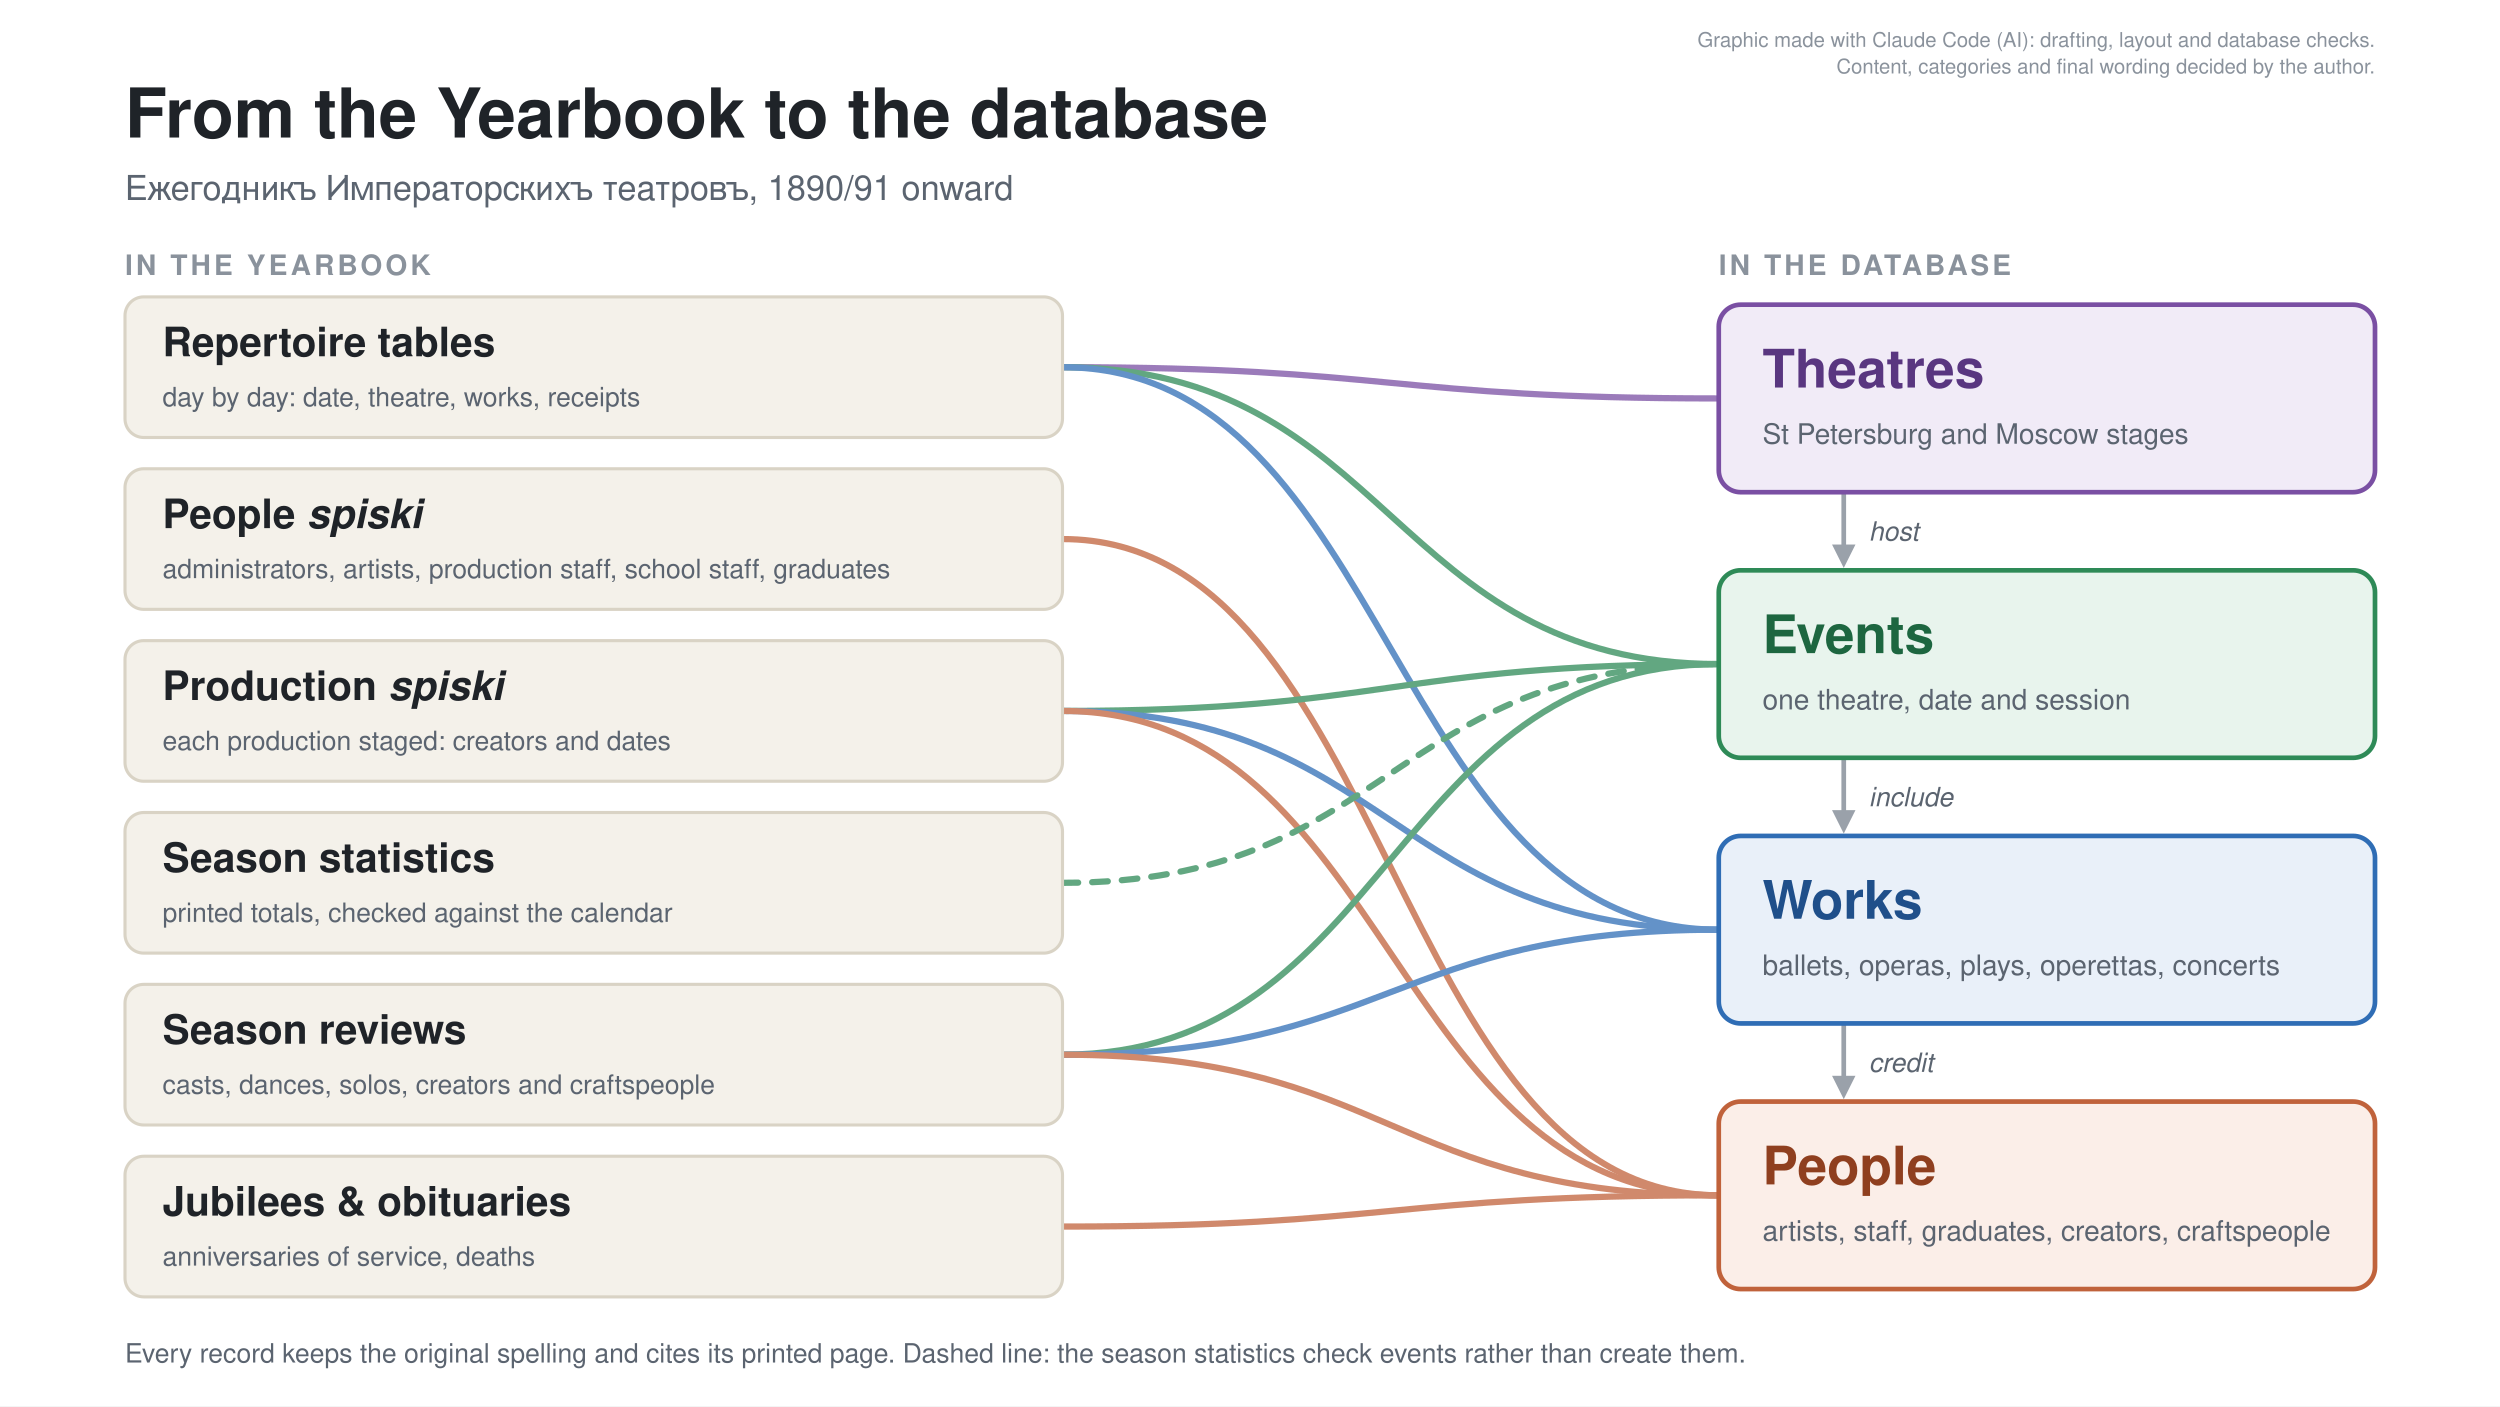
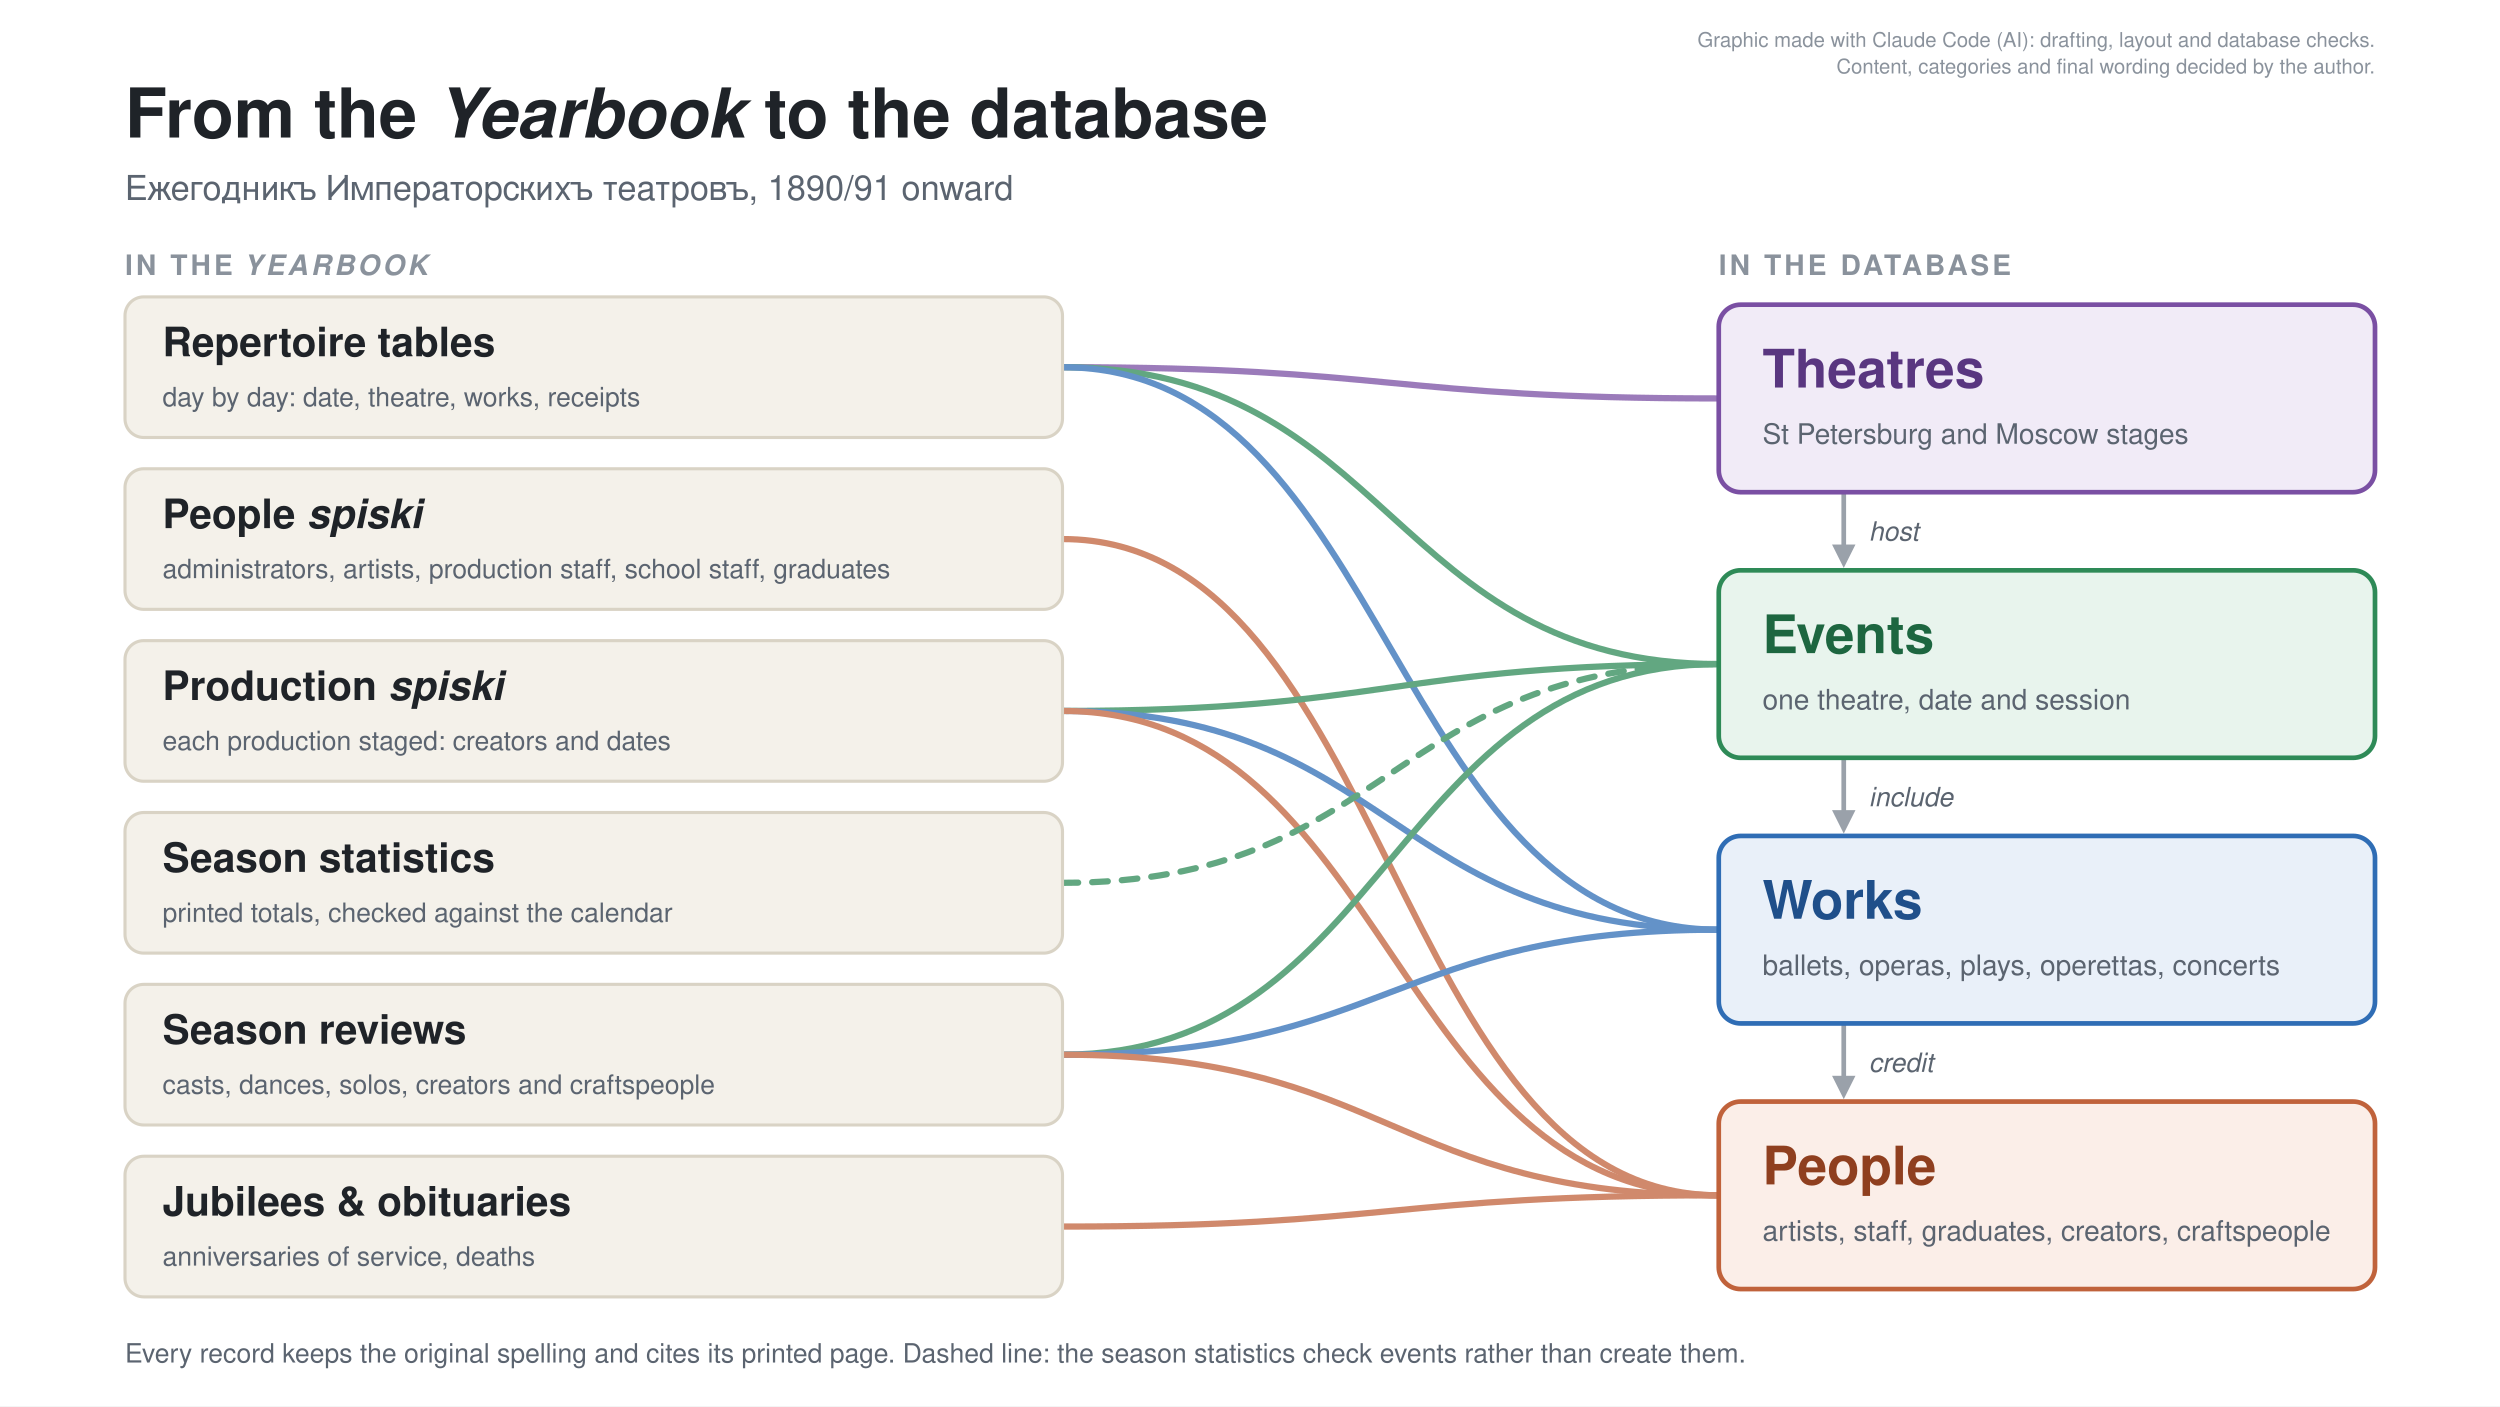
<svg xmlns="http://www.w3.org/2000/svg" viewBox="0 0 1600 900" width="1600" height="900" font-family="'Helvetica Neue', Helvetica, Arial, sans-serif">
  <rect width="1600" height="900" fill="#ffffff" />
-   <text x="80" y="88" font-size="44" font-weight="700" fill="#1f2328">From the Yearbook to the database</text>
+   <text x="80" y="88" font-size="44" font-weight="700" fill="#1f2328">From the <tspan font-style="italic">Yearbook</tspan> to the database</text>
  <text x="80" y="128" font-size="22" fill="#5b6470">Ежегодникъ Императорскихъ театровъ, 1890/91 onward</text>
-   <text x="80" y="176" font-size="18" font-weight="700" letter-spacing="2" fill="#8a929c">IN THE YEARBOOK</text>
+   <text x="80" y="176" font-size="18" font-weight="700" letter-spacing="2" fill="#8a929c">IN THE <tspan font-style="italic">YEARBOOK</tspan>
+   </text>
  <text x="1100" y="176" font-size="18" font-weight="700" letter-spacing="2" fill="#8a929c">IN THE DATABASE</text>
  <g fill="none" stroke-width="4" stroke-linecap="round" opacity="0.75">
    <path d="M680 235 C 890 235, 890 255, 1100 255" stroke="#7a4fa3" />
    <path d="M680 235 C 890 235, 890 425, 1100 425" stroke="#2e8a57" />
    <path d="M680 235 C 890 235, 890 595, 1100 595" stroke="#2f6db5" />
    <path d="M680 345 C 890 345, 890 765, 1100 765" stroke="#c0623b" />
    <path d="M680 455 C 890 455, 890 425, 1100 425" stroke="#2e8a57" />
    <path d="M680 455 C 890 455, 890 595, 1100 595" stroke="#2f6db5" />
    <path d="M680 455 C 890 455, 890 765, 1100 765" stroke="#c0623b" />
    <path d="M680 565 C 890 565, 890 425, 1100 425" stroke="#2e8a57" stroke-dasharray="10 9" />
    <path d="M680 675 C 890 675, 890 425, 1100 425" stroke="#2e8a57" />
    <path d="M680 675 C 890 675, 890 595, 1100 595" stroke="#2f6db5" />
    <path d="M680 675 C 890 675, 890 765, 1100 765" stroke="#c0623b" />
    <path d="M680 785 C 890 785, 890 765, 1100 765" stroke="#c0623b" />
  </g>
  <g>
    <rect x="80" y="190" width="600" height="90" rx="12" fill="#f4f1ea" stroke="#d9d3c5" stroke-width="2" />
    <text x="104" y="228" font-size="26" font-weight="700" fill="#1f2328">Repertoire tables</text>
    <text x="104" y="260" font-size="17" fill="#5b6470">day by day: date, theatre, works, receipts</text>
    <rect x="80" y="300" width="600" height="90" rx="12" fill="#f4f1ea" stroke="#d9d3c5" stroke-width="2" />
    <text x="104" y="338" font-size="26" font-weight="700" fill="#1f2328">People <tspan font-style="italic">spiski</tspan>
    </text>
    <text x="104" y="370" font-size="17" fill="#5b6470">administrators, artists, production staff, school staff, graduates</text>
    <rect x="80" y="410" width="600" height="90" rx="12" fill="#f4f1ea" stroke="#d9d3c5" stroke-width="2" />
    <text x="104" y="448" font-size="26" font-weight="700" fill="#1f2328">Production <tspan font-style="italic">spiski</tspan>
    </text>
    <text x="104" y="480" font-size="17" fill="#5b6470">each production staged: creators and dates</text>
    <rect x="80" y="520" width="600" height="90" rx="12" fill="#f4f1ea" stroke="#d9d3c5" stroke-width="2" />
    <text x="104" y="558" font-size="26" font-weight="700" fill="#1f2328">Season statistics</text>
    <text x="104" y="590" font-size="17" fill="#5b6470">printed totals, checked against the calendar</text>
    <rect x="80" y="630" width="600" height="90" rx="12" fill="#f4f1ea" stroke="#d9d3c5" stroke-width="2" />
    <text x="104" y="668" font-size="26" font-weight="700" fill="#1f2328">Season reviews</text>
    <text x="104" y="700" font-size="17" fill="#5b6470">casts, dances, solos, creators and craftspeople</text>
    <rect x="80" y="740" width="600" height="90" rx="12" fill="#f4f1ea" stroke="#d9d3c5" stroke-width="2" />
    <text x="104" y="778" font-size="26" font-weight="700" fill="#1f2328">Jubilees &amp; obituaries</text>
    <text x="104" y="810" font-size="17" fill="#5b6470">anniversaries of service, deaths</text>
  </g>
  <defs>
    <marker id="down" viewBox="0 0 10 10" refX="5" refY="5" markerWidth="5" markerHeight="5" orient="auto">
      <path d="M0 0 L10 5 L0 10 z" fill="#9aa1aa" />
    </marker>
  </defs>
  <g stroke="#9aa1aa" stroke-width="3" marker-end="url(#down)">
    <line x1="1180" y1="315" x2="1180" y2="356" />
    <line x1="1180" y1="485" x2="1180" y2="526" />
    <line x1="1180" y1="655" x2="1180" y2="696" />
  </g>
  <g font-size="17" font-style="italic" fill="#5b6470">
    <text x="1196" y="346">host</text>
    <text x="1196" y="516">include</text>
    <text x="1196" y="686">credit</text>
  </g>
  <g>
    <rect x="1100" y="195" width="420" height="120" rx="14" fill="#f1ebf7" stroke="#7a4fa3" stroke-width="3" />
    <text x="1128" y="248" font-size="34" font-weight="700" fill="#593680">Theatres</text>
    <text x="1128" y="284" font-size="18" fill="#5b6470">St Petersburg and Moscow stages</text>
    <rect x="1100" y="365" width="420" height="120" rx="14" fill="#e8f4ed" stroke="#2e8a57" stroke-width="3" />
    <text x="1128" y="418" font-size="34" font-weight="700" fill="#1d6640">Events</text>
    <text x="1128" y="454" font-size="18" fill="#5b6470">one theatre, date and session</text>
    <rect x="1100" y="535" width="420" height="120" rx="14" fill="#e9f0f9" stroke="#2f6db5" stroke-width="3" />
    <text x="1128" y="588" font-size="34" font-weight="700" fill="#1f4f8a">Works</text>
    <text x="1128" y="624" font-size="18" fill="#5b6470">ballets, operas, plays, operettas, concerts</text>
    <rect x="1100" y="705" width="420" height="120" rx="14" fill="#fbeee8" stroke="#c0623b" stroke-width="3" />
    <text x="1128" y="758" font-size="34" font-weight="700" fill="#8f3f1f">People</text>
    <text x="1128" y="794" font-size="18" fill="#5b6470">artists, staff, graduates, creators, craftspeople</text>
  </g>
  <text x="80" y="872" font-size="17" fill="#5b6470">Every record keeps the original spelling and cites its printed page. Dashed line: the season statistics check events rather than create them.</text>
  <g font-size="13" fill="#8a929c" text-anchor="end">
    <text x="1520" y="30">Graphic made with Claude Code (AI): drafting, layout and database checks.</text>
    <text x="1520" y="47">Content, categories and final wording decided by the author.</text>
  </g>
</svg>
